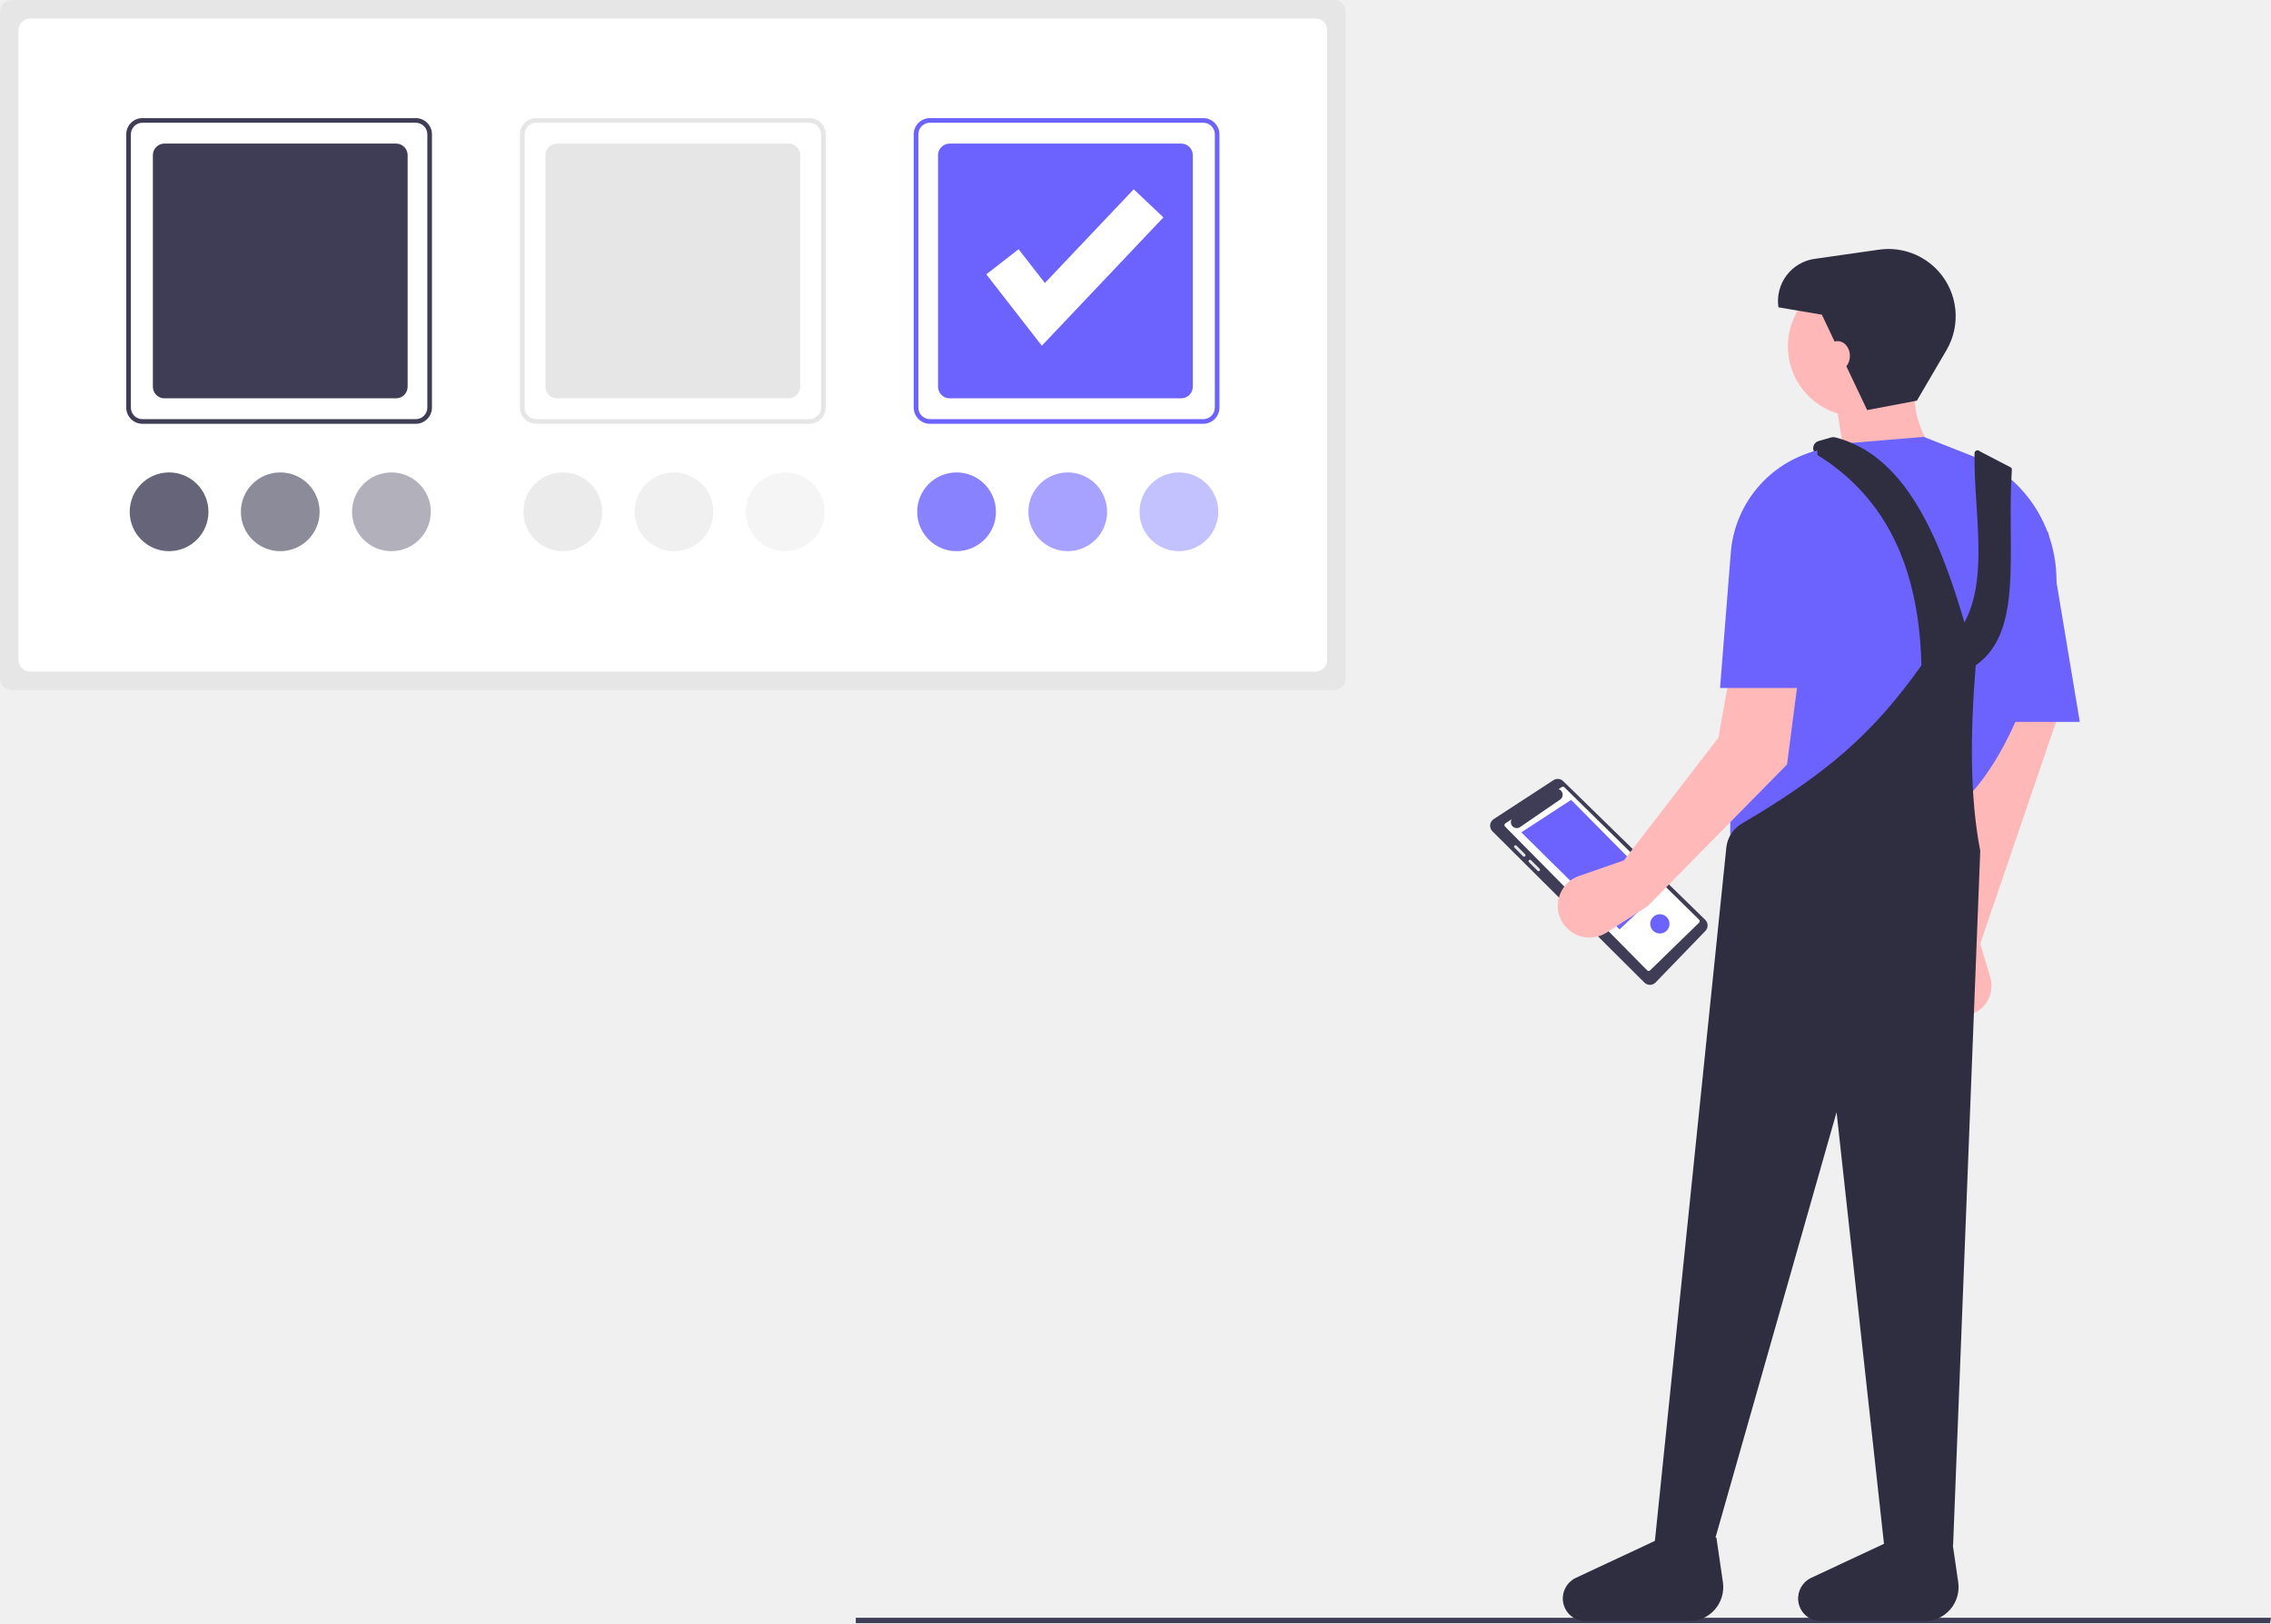
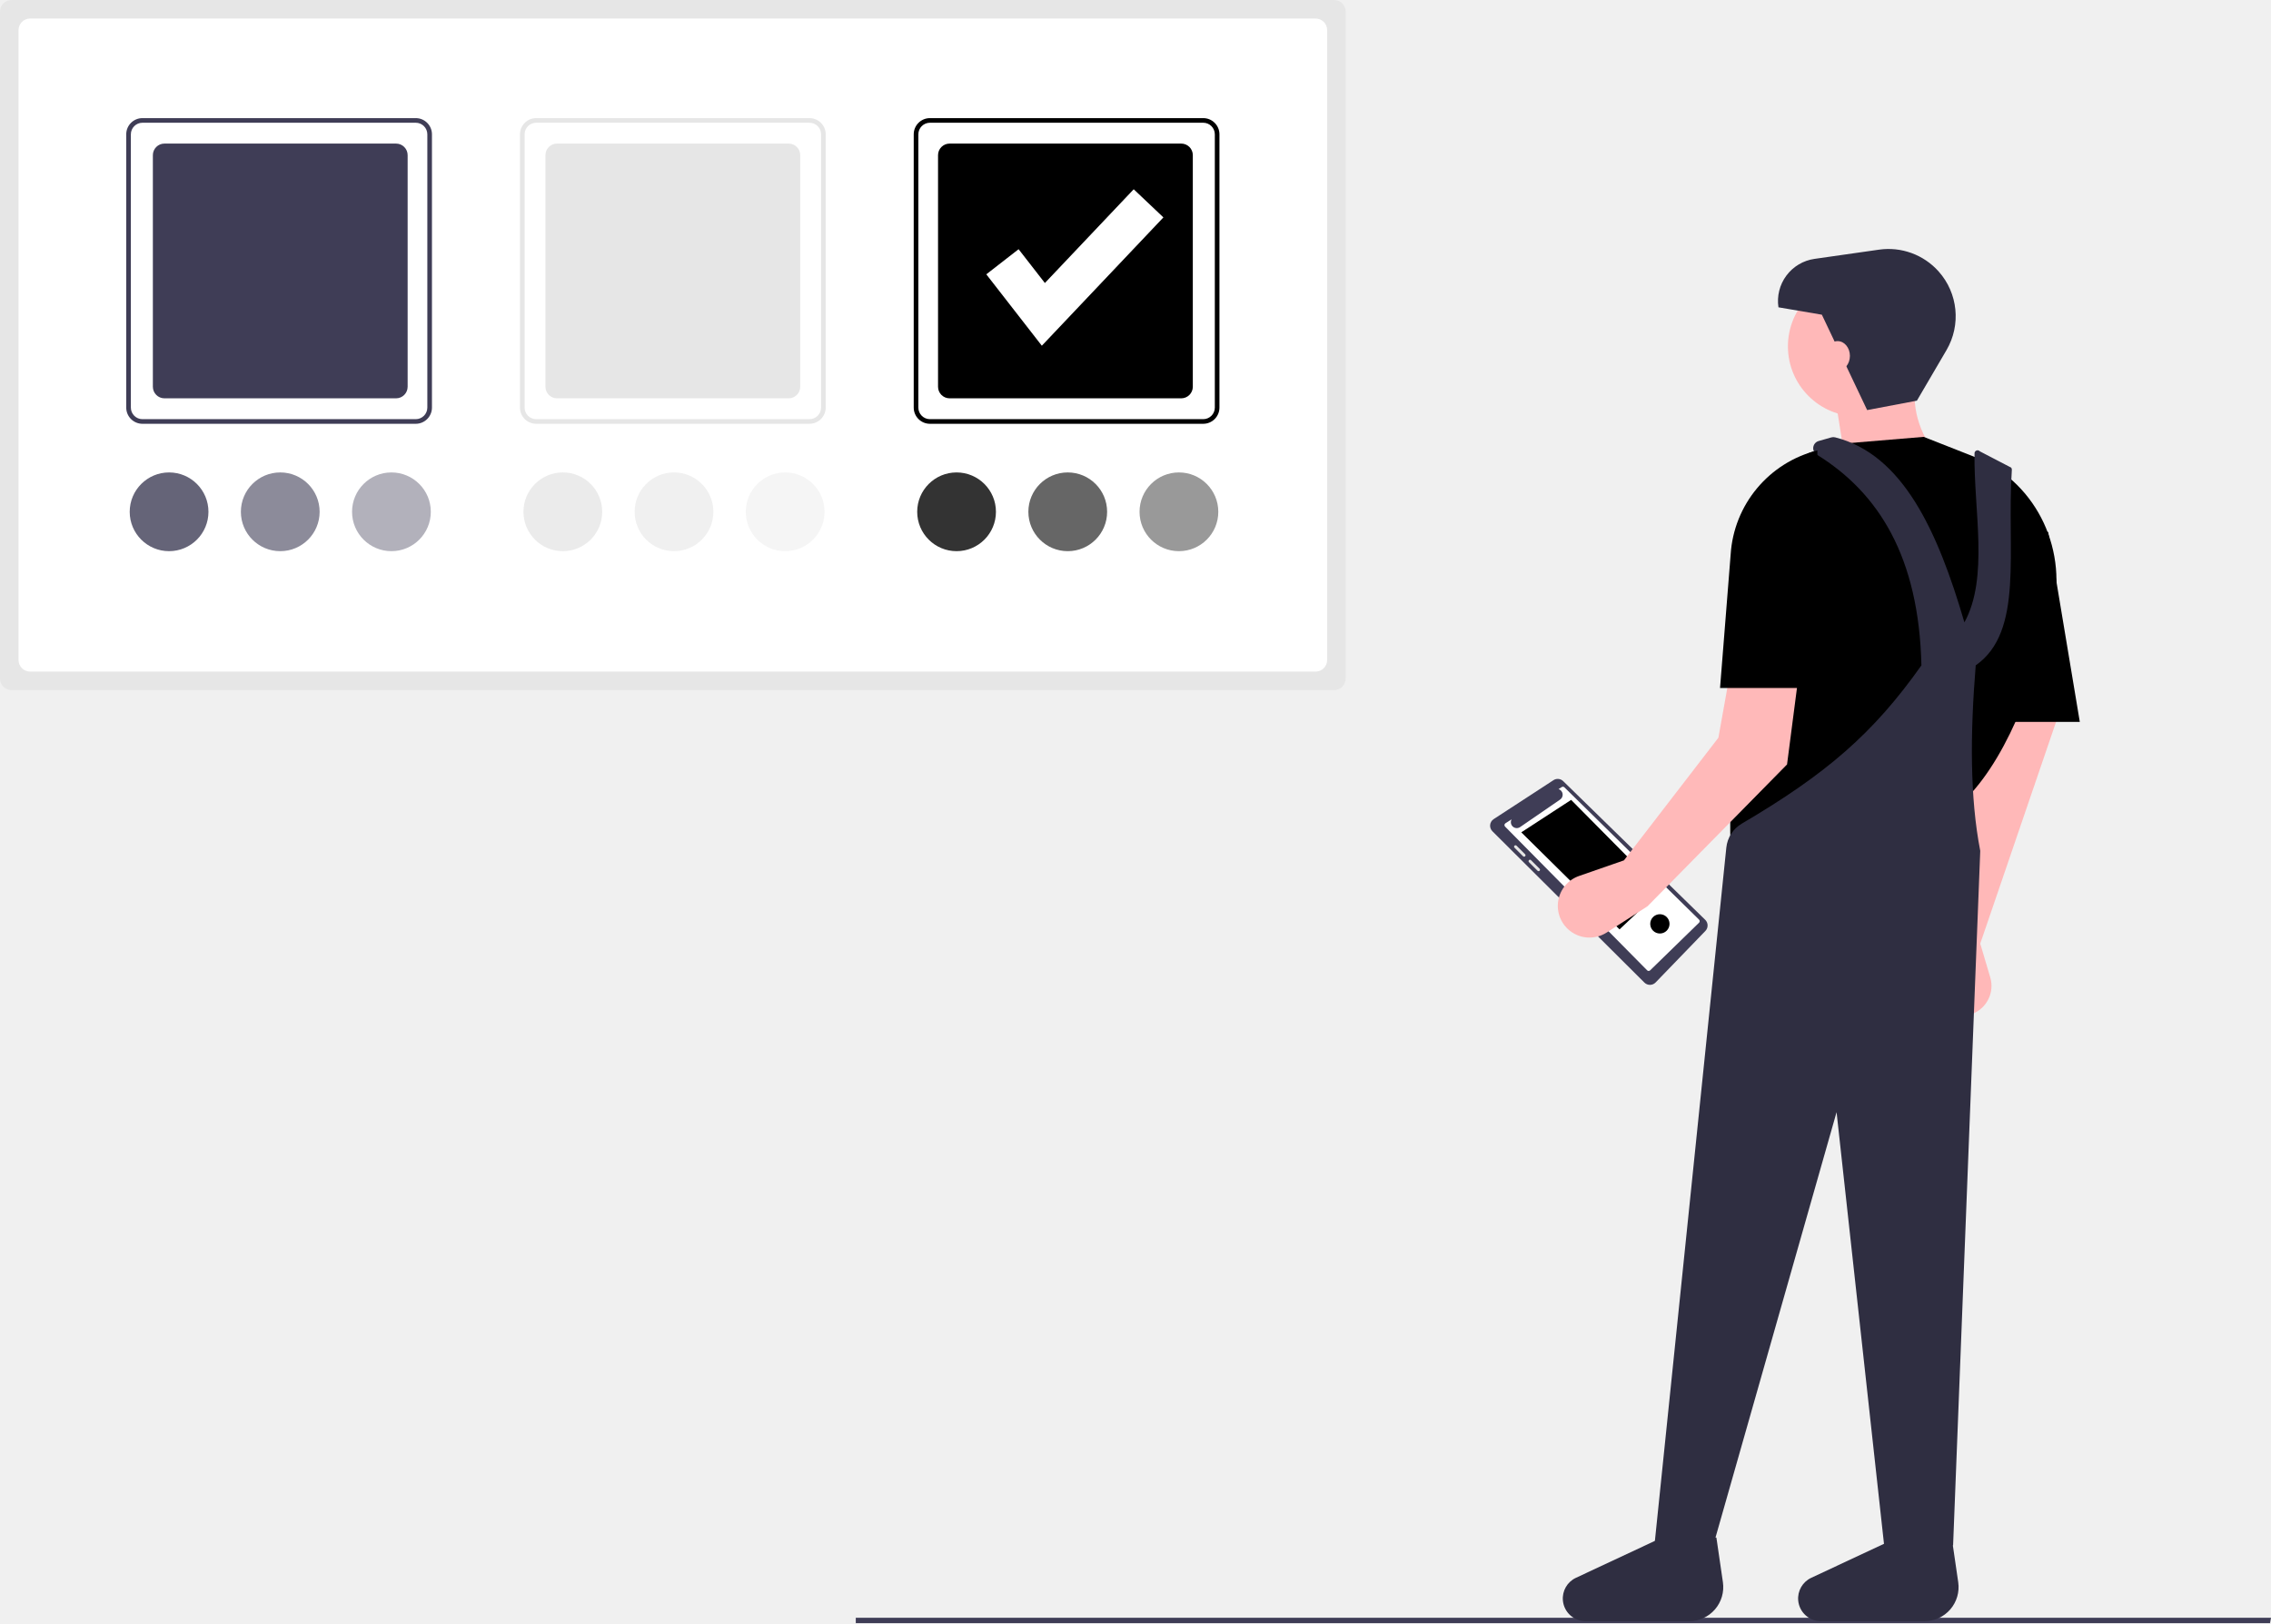
<svg xmlns="http://www.w3.org/2000/svg" id="fafb0f89-a72a-431c-9009-ab2c777222ec" data-name="Layer 1" width="921.861" height="658.974" viewBox="0 0 921.861 658.974">
  <polygon points="921.466 658.974 347.385 658.974 347.385 656.793 921.861 656.793 921.466 658.974" fill="#3f3d56" />
  <path d="M143.771,120.513a4.706,4.706,0,0,0-4.701,4.701V395.988a4.706,4.706,0,0,0,4.701,4.701H680.619a4.706,4.706,0,0,0,4.701-4.701V125.214a4.706,4.706,0,0,0-4.701-4.701Z" transform="translate(-139.0697 -120.5128)" fill="#e6e6e6" />
  <path d="M151.292,128.034a4.706,4.706,0,0,0-4.701,4.701V388.467a4.706,4.706,0,0,0,4.701,4.701H673.097a4.706,4.706,0,0,0,4.701-4.701V132.735a4.706,4.706,0,0,0-4.701-4.701Z" transform="translate(-139.0697 -120.5128)" fill="#fff" />
  <path d="M307.834,292.567H196.891a6.589,6.589,0,0,1-6.581-6.581V175.044a6.589,6.589,0,0,1,6.581-6.581H307.834a6.589,6.589,0,0,1,6.581,6.581V285.986A6.589,6.589,0,0,1,307.834,292.567ZM196.891,170.343a4.706,4.706,0,0,0-4.701,4.701V285.986a4.706,4.706,0,0,0,4.701,4.701H307.834a4.706,4.706,0,0,0,4.701-4.701V175.044a4.706,4.706,0,0,0-4.701-4.701Z" transform="translate(-139.0697 -120.5128)" fill="#3f3d56" />
  <path d="M467.666,292.567H356.724a6.589,6.589,0,0,1-6.581-6.581V175.044a6.589,6.589,0,0,1,6.581-6.581H467.666a6.589,6.589,0,0,1,6.581,6.581V285.986A6.589,6.589,0,0,1,467.666,292.567ZM356.724,170.343a4.706,4.706,0,0,0-4.701,4.701V285.986a4.706,4.706,0,0,0,4.701,4.701H467.666a4.706,4.706,0,0,0,4.701-4.701V175.044a4.706,4.706,0,0,0-4.701-4.701Z" transform="translate(-139.0697 -120.5128)" fill="#e6e6e6" />
  <path d="M365.185,178.805a4.706,4.706,0,0,0-4.701,4.701v94.019a4.706,4.706,0,0,0,4.701,4.701h94.019a4.706,4.706,0,0,0,4.701-4.701V183.506a4.706,4.706,0,0,0-4.701-4.701Z" transform="translate(-139.0697 -120.5128)" fill="#e6e6e6" />
  <path d="M205.823,178.805a4.706,4.706,0,0,0-4.701,4.701v94.019a4.706,4.706,0,0,0,4.701,4.701H299.842a4.706,4.706,0,0,0,4.701-4.701V183.506a4.706,4.706,0,0,0-4.701-4.701Z" transform="translate(-139.0697 -120.5128)" fill="#3f3d56" />
-   <path d="M524.547,178.805a4.706,4.706,0,0,0-4.701,4.701v94.019a4.706,4.706,0,0,0,4.701,4.701h94.019a4.706,4.706,0,0,0,4.701-4.701V183.506a4.706,4.706,0,0,0-4.701-4.701Z" transform="translate(-139.0697 -120.5128)" fill="#6c63ff" />
-   <path d="M627.498,292.567H516.556a6.589,6.589,0,0,1-6.581-6.581V175.044a6.589,6.589,0,0,1,6.581-6.581H627.498a6.589,6.589,0,0,1,6.581,6.581V285.986A6.589,6.589,0,0,1,627.498,292.567ZM516.556,170.343a4.706,4.706,0,0,0-4.701,4.701V285.986a4.706,4.706,0,0,0,4.701,4.701H627.498a4.706,4.706,0,0,0,4.701-4.701V175.044a4.706,4.706,0,0,0-4.701-4.701Z" transform="translate(-139.0697 -120.5128)" fill="#6c63ff" />
+   <path d="M524.547,178.805a4.706,4.706,0,0,0-4.701,4.701v94.019a4.706,4.706,0,0,0,4.701,4.701h94.019a4.706,4.706,0,0,0,4.701-4.701V183.506a4.706,4.706,0,0,0-4.701-4.701Z" transform="translate(-139.0697 -120.5128)" />
+   <path d="M627.498,292.567H516.556a6.589,6.589,0,0,1-6.581-6.581V175.044a6.589,6.589,0,0,1,6.581-6.581H627.498a6.589,6.589,0,0,1,6.581,6.581V285.986A6.589,6.589,0,0,1,627.498,292.567ZM516.556,170.343a4.706,4.706,0,0,0-4.701,4.701V285.986a4.706,4.706,0,0,0,4.701,4.701H627.498a4.706,4.706,0,0,0,4.701-4.701V175.044a4.706,4.706,0,0,0-4.701-4.701Z" transform="translate(-139.0697 -120.5128)" />
  <circle cx="228.466" cy="207.782" r="15.983" fill="#e6e6e6" opacity="0.8" />
  <circle cx="318.724" cy="207.782" r="15.983" fill="#e6e6e6" opacity="0.4" />
  <circle cx="273.595" cy="207.782" r="15.983" fill="#e6e6e6" opacity="0.6" />
  <circle cx="68.634" cy="207.782" r="15.983" fill="#3f3d56" opacity="0.8" />
  <circle cx="158.892" cy="207.782" r="15.983" fill="#3f3d56" opacity="0.4" />
  <circle cx="113.763" cy="207.782" r="15.983" fill="#3f3d56" opacity="0.6" />
-   <circle cx="388.298" cy="207.782" r="15.983" fill="#6c63ff" opacity="0.8" />
-   <circle cx="478.556" cy="207.782" r="15.983" fill="#6c63ff" opacity="0.4" />
-   <circle cx="433.427" cy="207.782" r="15.983" fill="#6c63ff" opacity="0.6" />
+   <circle cx="388.298" cy="207.782" r="15.983" opacity="0.8" />
+   <circle cx="478.556" cy="207.782" r="15.983" opacity="0.4" />
+   <circle cx="433.427" cy="207.782" r="15.983" opacity="0.6" />
  <polygon points="422.908 140.352 400.367 111.371 413.475 101.175 424.148 114.897 460.203 76.838 472.26 88.26 422.908 140.352" fill="#fff" />
  <path d="M773.621,437.648a3.173,3.173,0,0,0-3.971-.391l-24.259,15.801a3.191,3.191,0,0,0-.51,4.935l61.694,61.427a3.191,3.191,0,0,0,4.547-.044l20.218-20.925a3.198,3.198,0,0,0-.065-4.5Z" transform="translate(-139.0697 -120.5128)" fill="#3f3d56" />
  <path d="M750.169,454.748l2.511-1.601a2.392,2.392,0,0,0,3.443,3.141l16.246-11.169a2.391,2.391,0,0,0-.632-4.25l1.293-.825a.87.87,0,0,1,1.087.122l54.654,53.71a.87.87,0,0,1-.022,1.245L808.9,514.461a.87.87,0,0,1-1.211-.017l-57.666-58.346A.87.87,0,0,1,750.169,454.748Z" transform="translate(-139.0697 -120.5128)" fill="#fff" />
-   <polygon points="674.178 361.503 657.412 377.311 617.533 337.91 637.772 324.737 674.178 361.503" fill="#6c63ff" />
+   <polygon points="674.178 361.503 657.412 377.311 617.533 337.91 637.772 324.737 674.178 361.503" />
  <path d="M758.153,468.147a.581.581,0,0,0,0-.821l-3.487-3.487a.594.594,0,0,0-.821,0,.581.581,0,0,0,0,.821l3.487,3.487a.594.594,0,0,0,.821,0Z" transform="translate(-139.0697 -120.5128)" fill="#e6e6e6" />
  <path d="M764.028,473.201l-3.487-3.487a.58.58,0,0,0-.821.821l3.487,3.487a.58.58,0,0,0,.821-.821Z" transform="translate(-139.0697 -120.5128)" fill="#e6e6e6" />
-   <circle cx="673.791" cy="375.072" r="3.917" fill="#6c63ff" />
+   <circle cx="673.791" cy="375.072" r="3.917" />
  <path d="M926.375,503.609l-3.019,14.716a12.181,12.181,0,0,0,15.986,13.934h0a12.181,12.181,0,0,0,7.625-14.947l-4.06-13.703,36.739-107.461H948.418Z" transform="translate(-139.0697 -120.5128)" fill="#ffb8b8" />
  <circle cx="754.24" cy="140.621" r="28.472" fill="#ffb8b8" />
  <path d="M888.718,311.649l37.657-4.592c-8.639-10.832-11.905-22.141-9.185-33.983l-33.983,3.674Z" transform="translate(-139.0697 -120.5128)" fill="#ffb8b8" />
-   <path d="M841.876,470.544l89.091-20.206c19.043-14.81,31.414-44.187,40.97-79.71,6.964-25.888-5.548-53.449-30.14-64.122q-.882-.383-1.782-.737l-20.07-7.896-33.065,2.755-11.797,3.217a13.38,13.38,0,0,0-9.71,10.913C849.514,372.952,839.06,426.928,841.876,470.544Z" transform="translate(-139.0697 -120.5128)" fill="#6c63ff" />
-   <polygon points="804.756 293.086 844.25 293.086 831.391 215.935 804.756 218.69 804.756 293.086" fill="#6c63ff" />
+   <path d="M841.876,470.544l89.091-20.206c19.043-14.81,31.414-44.187,40.97-79.71,6.964-25.888-5.548-53.449-30.14-64.122q-.882-.383-1.782-.737l-20.07-7.896-33.065,2.755-11.797,3.217a13.38,13.38,0,0,0-9.71,10.913C849.514,372.952,839.06,426.928,841.876,470.544Z" transform="translate(-139.0697 -120.5128)" />
+   <polygon points="804.756 293.086 844.25 293.086 831.391 215.935 804.756 218.69 804.756 293.086" />
  <path d="M810.648,747.921h23.88l50.056-175.886,19.317,175.886h27.984l11.022-281.969c-4.206-21.634-4.116-47.417-1.837-75.314,19.695-13.788,12.483-46.52,14.663-79.406a1.254,1.254,0,0,0-.285-.882l-12.692-6.597a1.241,1.241,0,0,0-2.176.909c-.323,22.994,5.876,50.339-4.102,68.525-10.841-37.058-24.971-68.174-52.476-75.121a3.047,3.047,0,0,0-1.58.031l-5.122,1.463a3.042,3.042,0,0,0-.732,5.527c25.163,15.546,41.428,41.576,42.459,85.551-19.579,27.709-38.646,44.111-72.969,64.283a12.797,12.797,0,0,0-6.229,9.728Z" transform="translate(-139.0697 -120.5128)" fill="#2f2e41" />
  <path d="M897,287l20.19-3.823,12.011-20.519a27.28,27.28,0,0,0-3.194-31.95l0,0a27.28,27.28,0,0,0-24.207-8.837l-26.167,3.738a17.279,17.279,0,0,0-14.644,19.668l17.625,2.999Z" transform="translate(-139.0697 -120.5128)" fill="#2f2e41" />
  <path d="M782.69,778.689h42.062a13.837,13.837,0,0,0,13.693-15.834l-2.64-18.105-19.091-1.414-37.938,17.745a9.239,9.239,0,0,0-5.283,9.245h0A9.239,9.239,0,0,0,782.69,778.689Z" transform="translate(-139.0697 -120.5128)" fill="#2f2e41" />
  <path d="M878.21,778.689h42.062a13.837,13.837,0,0,0,13.693-15.834l-2.64-18.105-19.091-1.414-37.938,17.745a9.239,9.239,0,0,0-5.283,9.245h0A9.239,9.239,0,0,0,878.21,778.689Z" transform="translate(-139.0697 -120.5128)" fill="#2f2e41" />
  <path d="M798.268,469.807l-18.197,6.325a12.868,12.868,0,0,0-3.725,22.273l0,0a12.868,12.868,0,0,0,14.914.702l16.586-10.674L864.478,430.868l8.777-67.661a51.522,51.522,0,0,0-18.172-46.26l0,0L836.614,420.015Z" transform="translate(-139.0697 -120.5128)" fill="#ffb9b9" />
-   <path d="M837.283,399.822H877.696l-.918-96.439h0a46.578,46.578,0,0,0-35.191,42.282Z" transform="translate(-139.0697 -120.5128)" fill="#6c63ff" />
+   <path d="M837.283,399.822H877.696l-.918-96.439h0a46.578,46.578,0,0,0-35.191,42.282Z" transform="translate(-139.0697 -120.5128)" />
  <ellipse cx="745.93" cy="144.487" rx="5" ry="6" fill="#ffb8b8" />
</svg>
